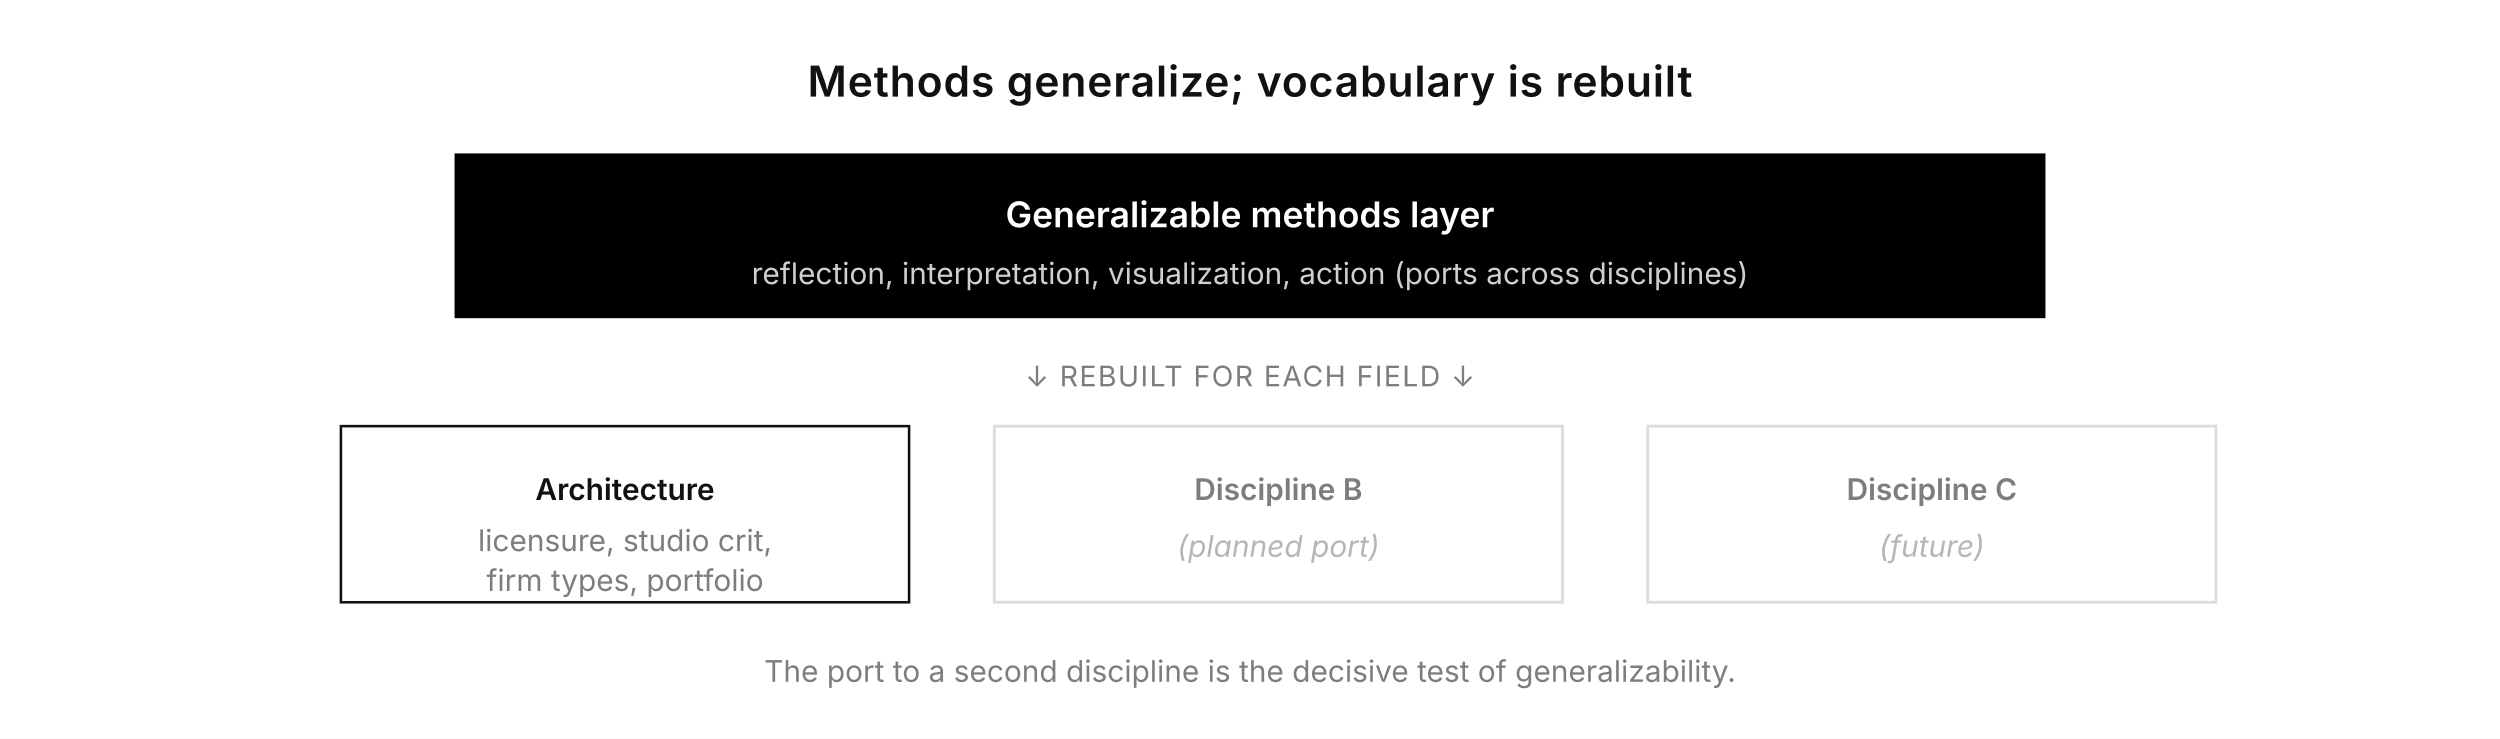
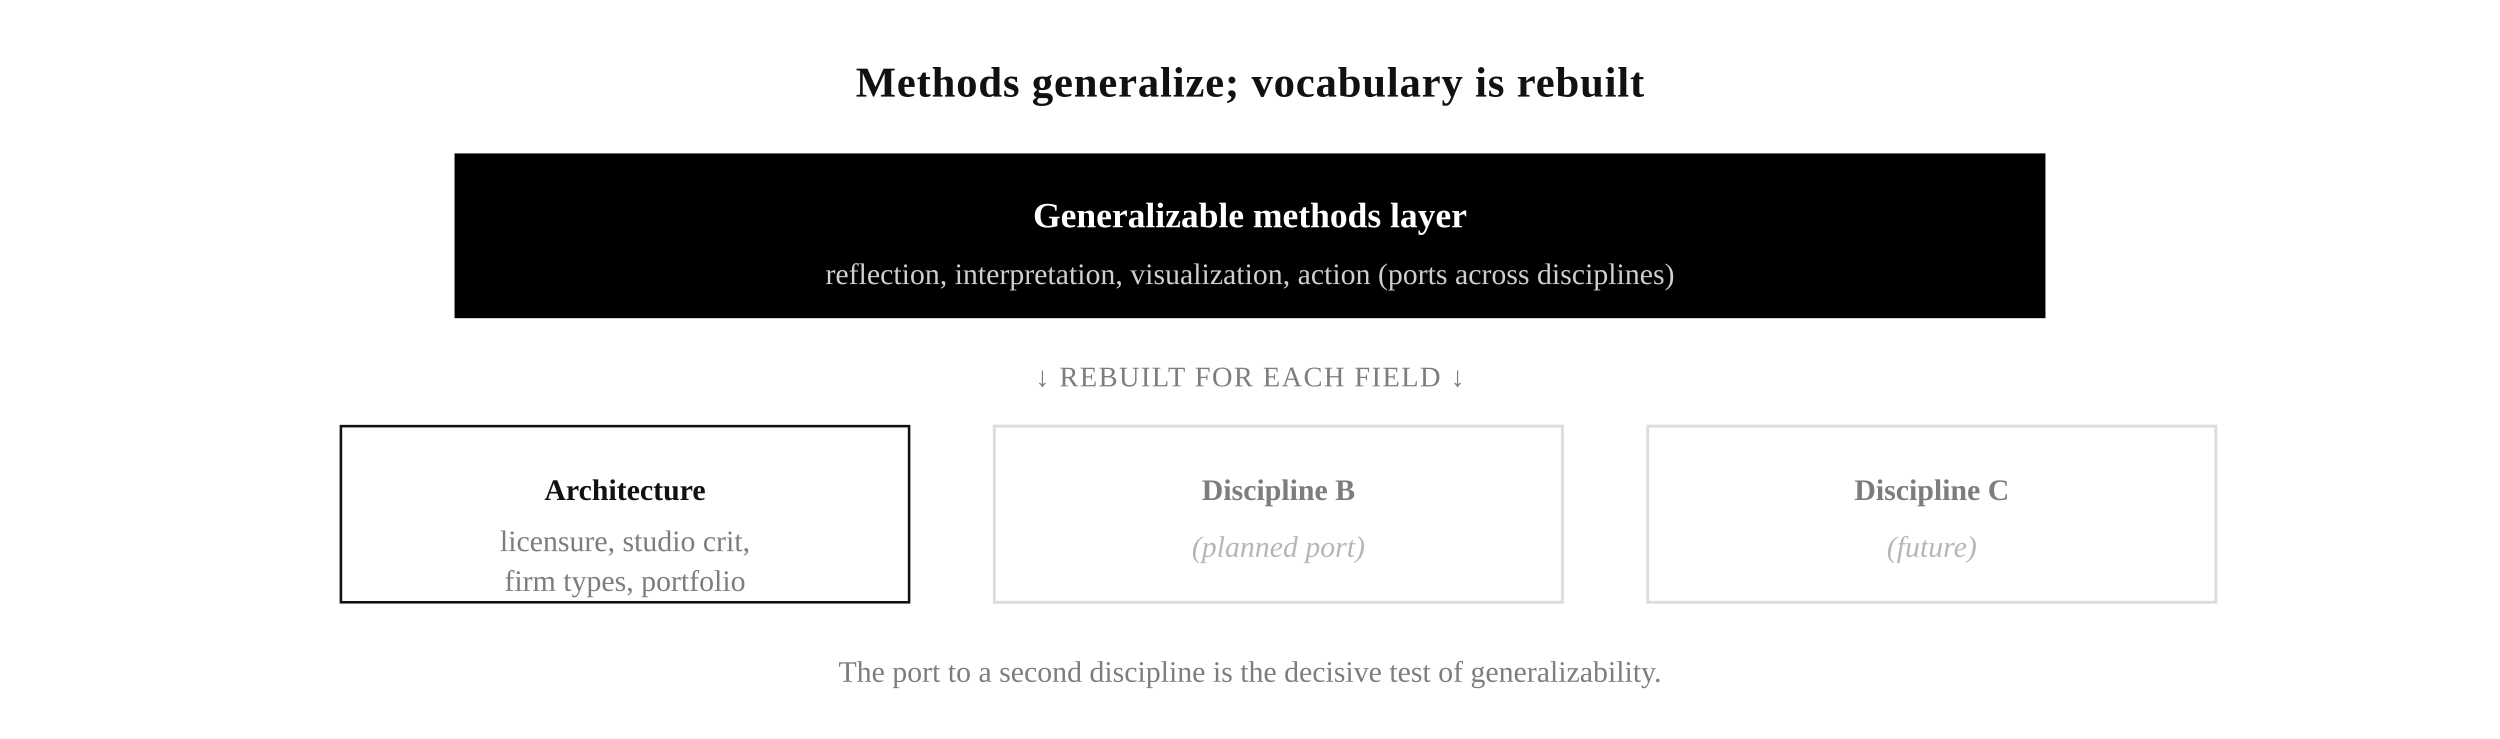
- <svg xmlns="http://www.w3.org/2000/svg" width="880" height="260" viewBox="0 0 880 260" preserveAspectRatio="xMidYMid meet" font-family="Inter, Helvetica Neue, Helvetica, Arial, sans-serif">
+ <svg xmlns="http://www.w3.org/2000/svg" width="880" height="260" viewBox="0 0 880 260" preserveAspectRatio="xMidYMid meet" font-family="'Crimson Pro', Georgia, 'Times New Roman', serif">
  <rect width="880" height="260" fill="#ffffff" />
  <text x="440" y="34" text-anchor="middle" font-size="15" font-weight="600" letter-spacing="0.3" fill="#111111">Methods generalize; vocabulary is rebuilt</text>
  <rect x="160" y="54" width="560" height="58" fill="#000000" />
  <text x="440" y="80" text-anchor="middle" font-size="12.5" font-weight="600" fill="#fff">Generalizable methods layer</text>
  <text x="440" y="100" text-anchor="middle" font-size="10.5" fill="#cfcfcf">reflection, interpretation, visualization, action  (ports across disciplines)</text>
  <text x="440" y="136" text-anchor="middle" font-size="10" letter-spacing="0.5" fill="#7d7d7d">↓  REBUILT FOR EACH FIELD  ↓</text>
  <g font-size="10.5">
    <rect x="120" y="150" width="200" height="62" fill="none" stroke="#111111" stroke-width="0.9" />
    <text x="220" y="176" text-anchor="middle" font-weight="600" fill="#111111">Architecture</text>
    <text x="220" y="194" text-anchor="middle" fill="#7d7d7d">licensure, studio crit,</text>
    <text x="220" y="208" text-anchor="middle" fill="#7d7d7d">firm types, portfolio</text>
    <rect x="350" y="150" width="200" height="62" fill="none" stroke="#dcdcdc" />
    <text x="450" y="176" text-anchor="middle" font-weight="600" fill="#7d7d7d">Discipline B</text>
    <text x="450" y="196" text-anchor="middle" font-style="italic" fill="#b6b6b6">(planned port)</text>
    <rect x="580" y="150" width="200" height="62" fill="none" stroke="#dcdcdc" />
    <text x="680" y="176" text-anchor="middle" font-weight="600" fill="#7d7d7d">Discipline C</text>
    <text x="680" y="196" text-anchor="middle" font-style="italic" fill="#b6b6b6">(future)</text>
  </g>
  <text x="440" y="240" text-anchor="middle" font-size="10.5" fill="#7d7d7d">The port to a second discipline is the decisive test of generalizability.</text>
</svg>
